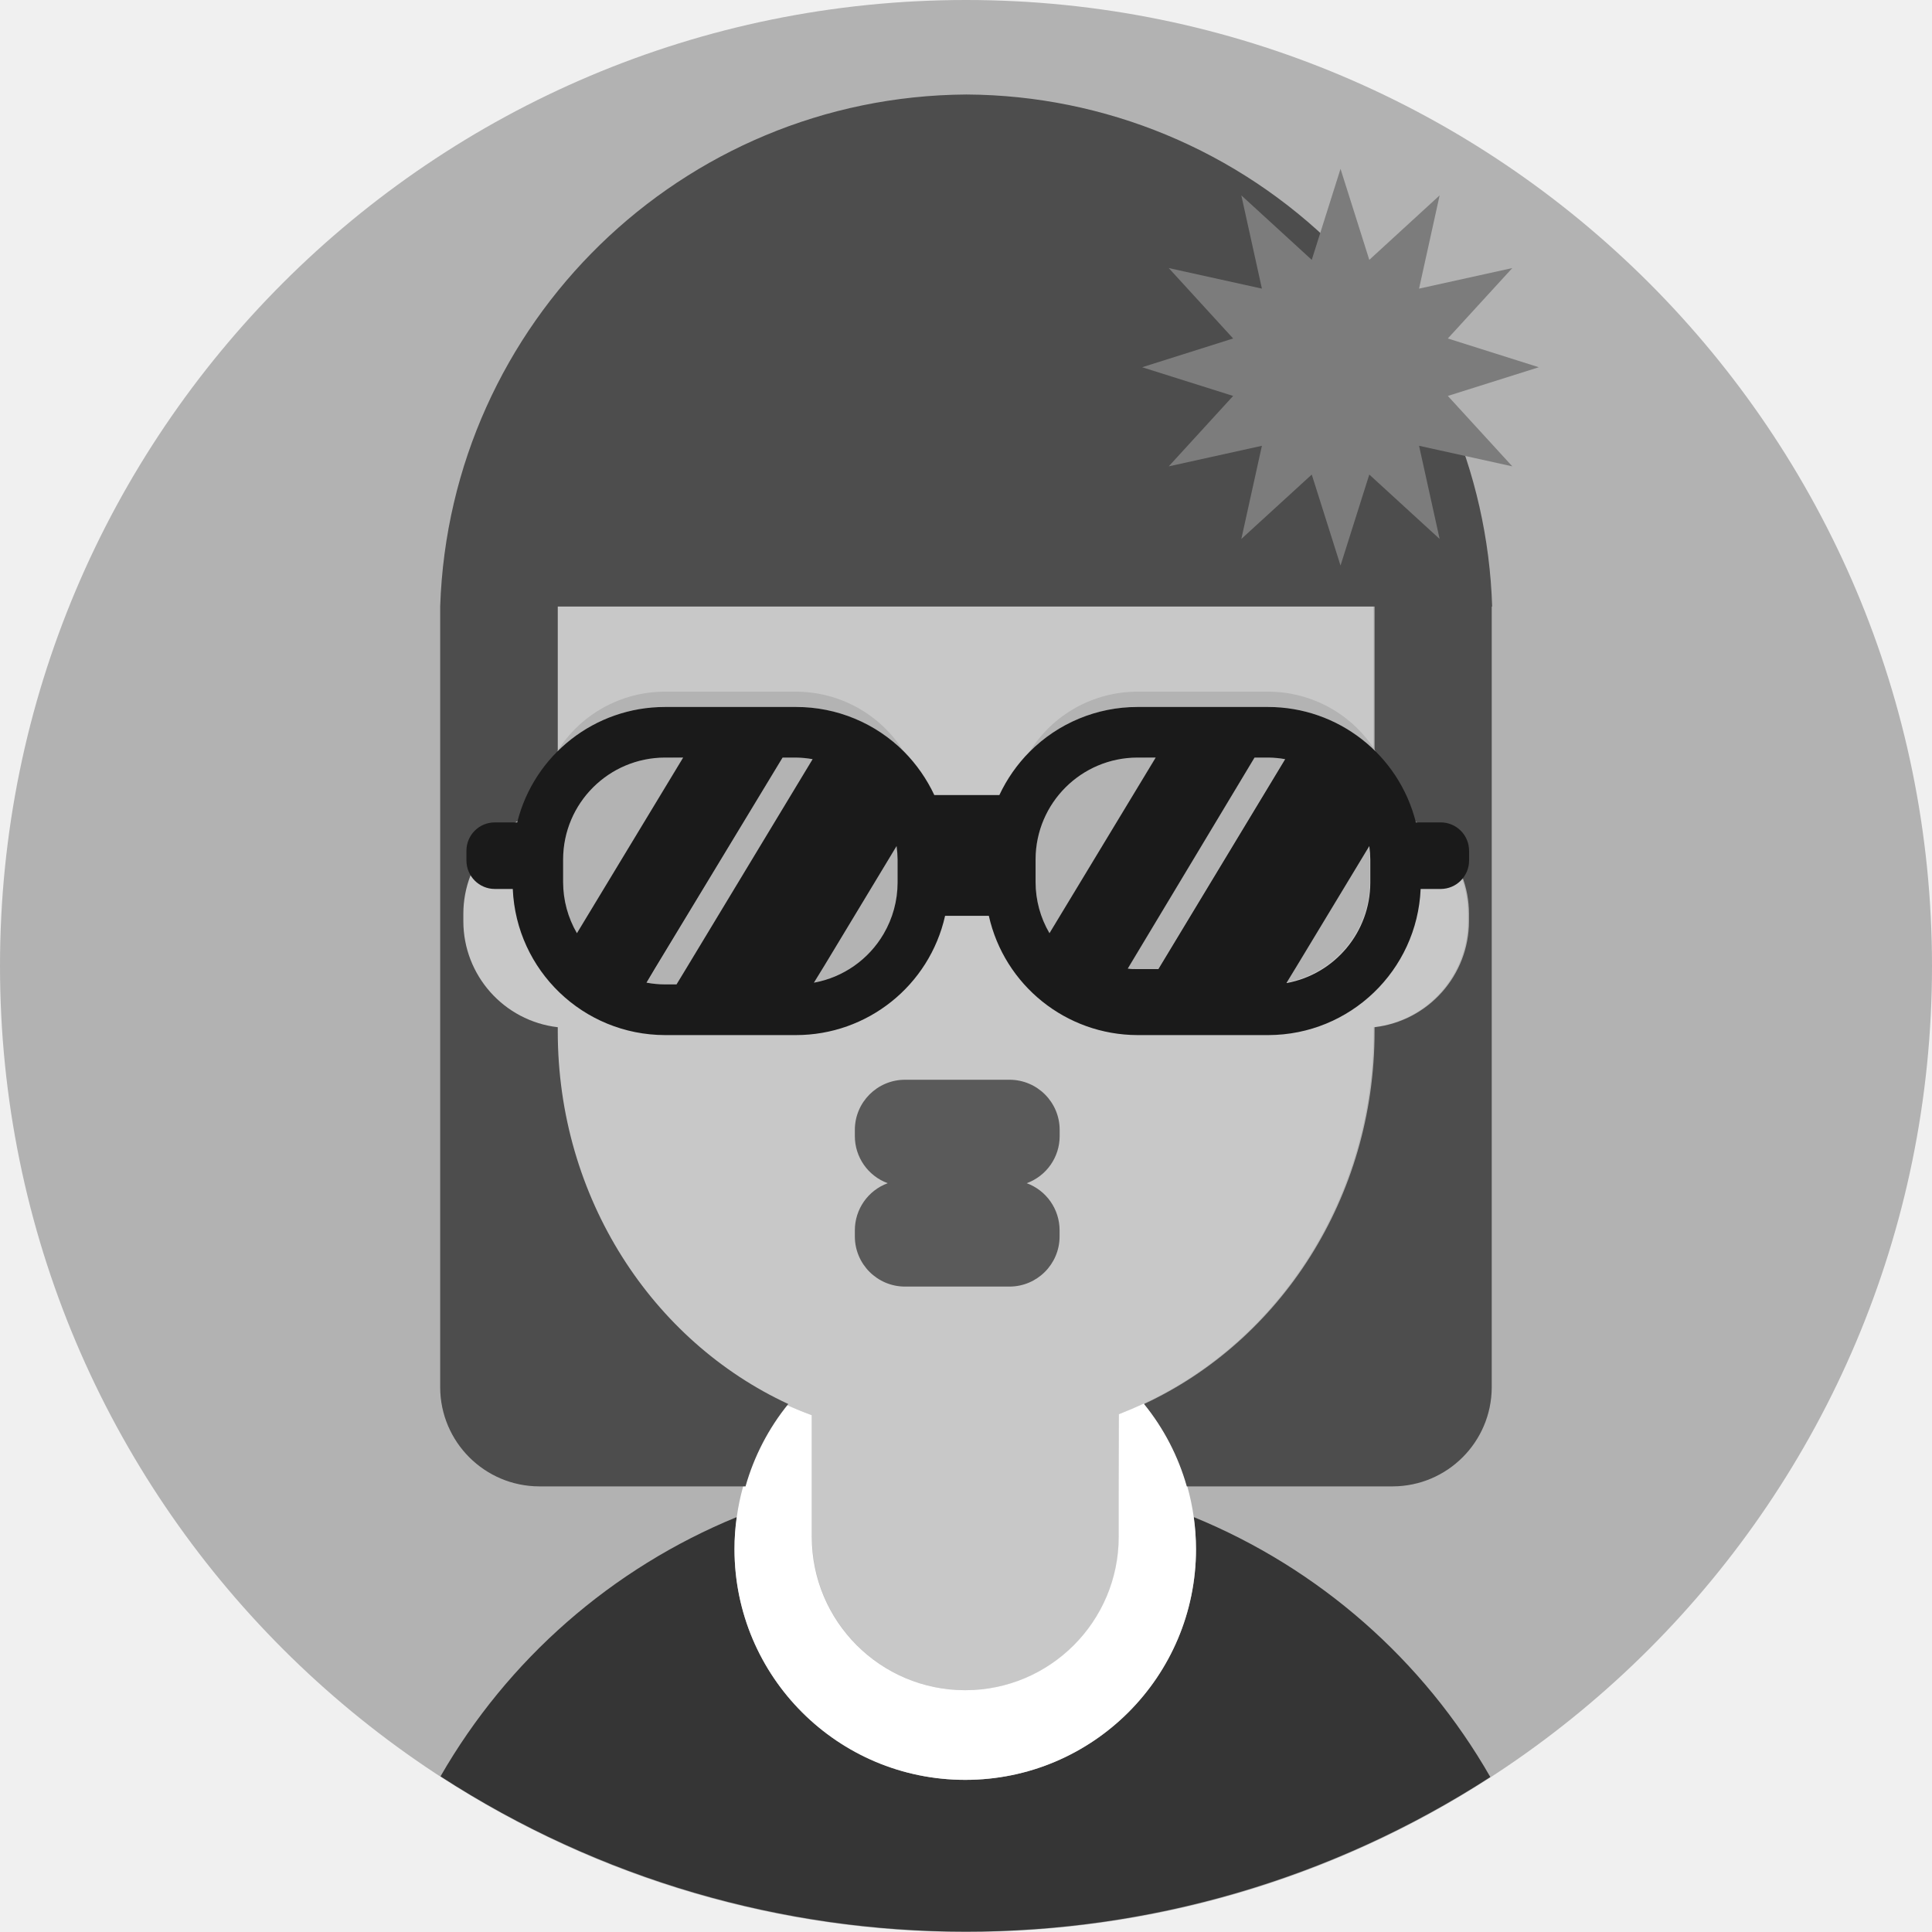
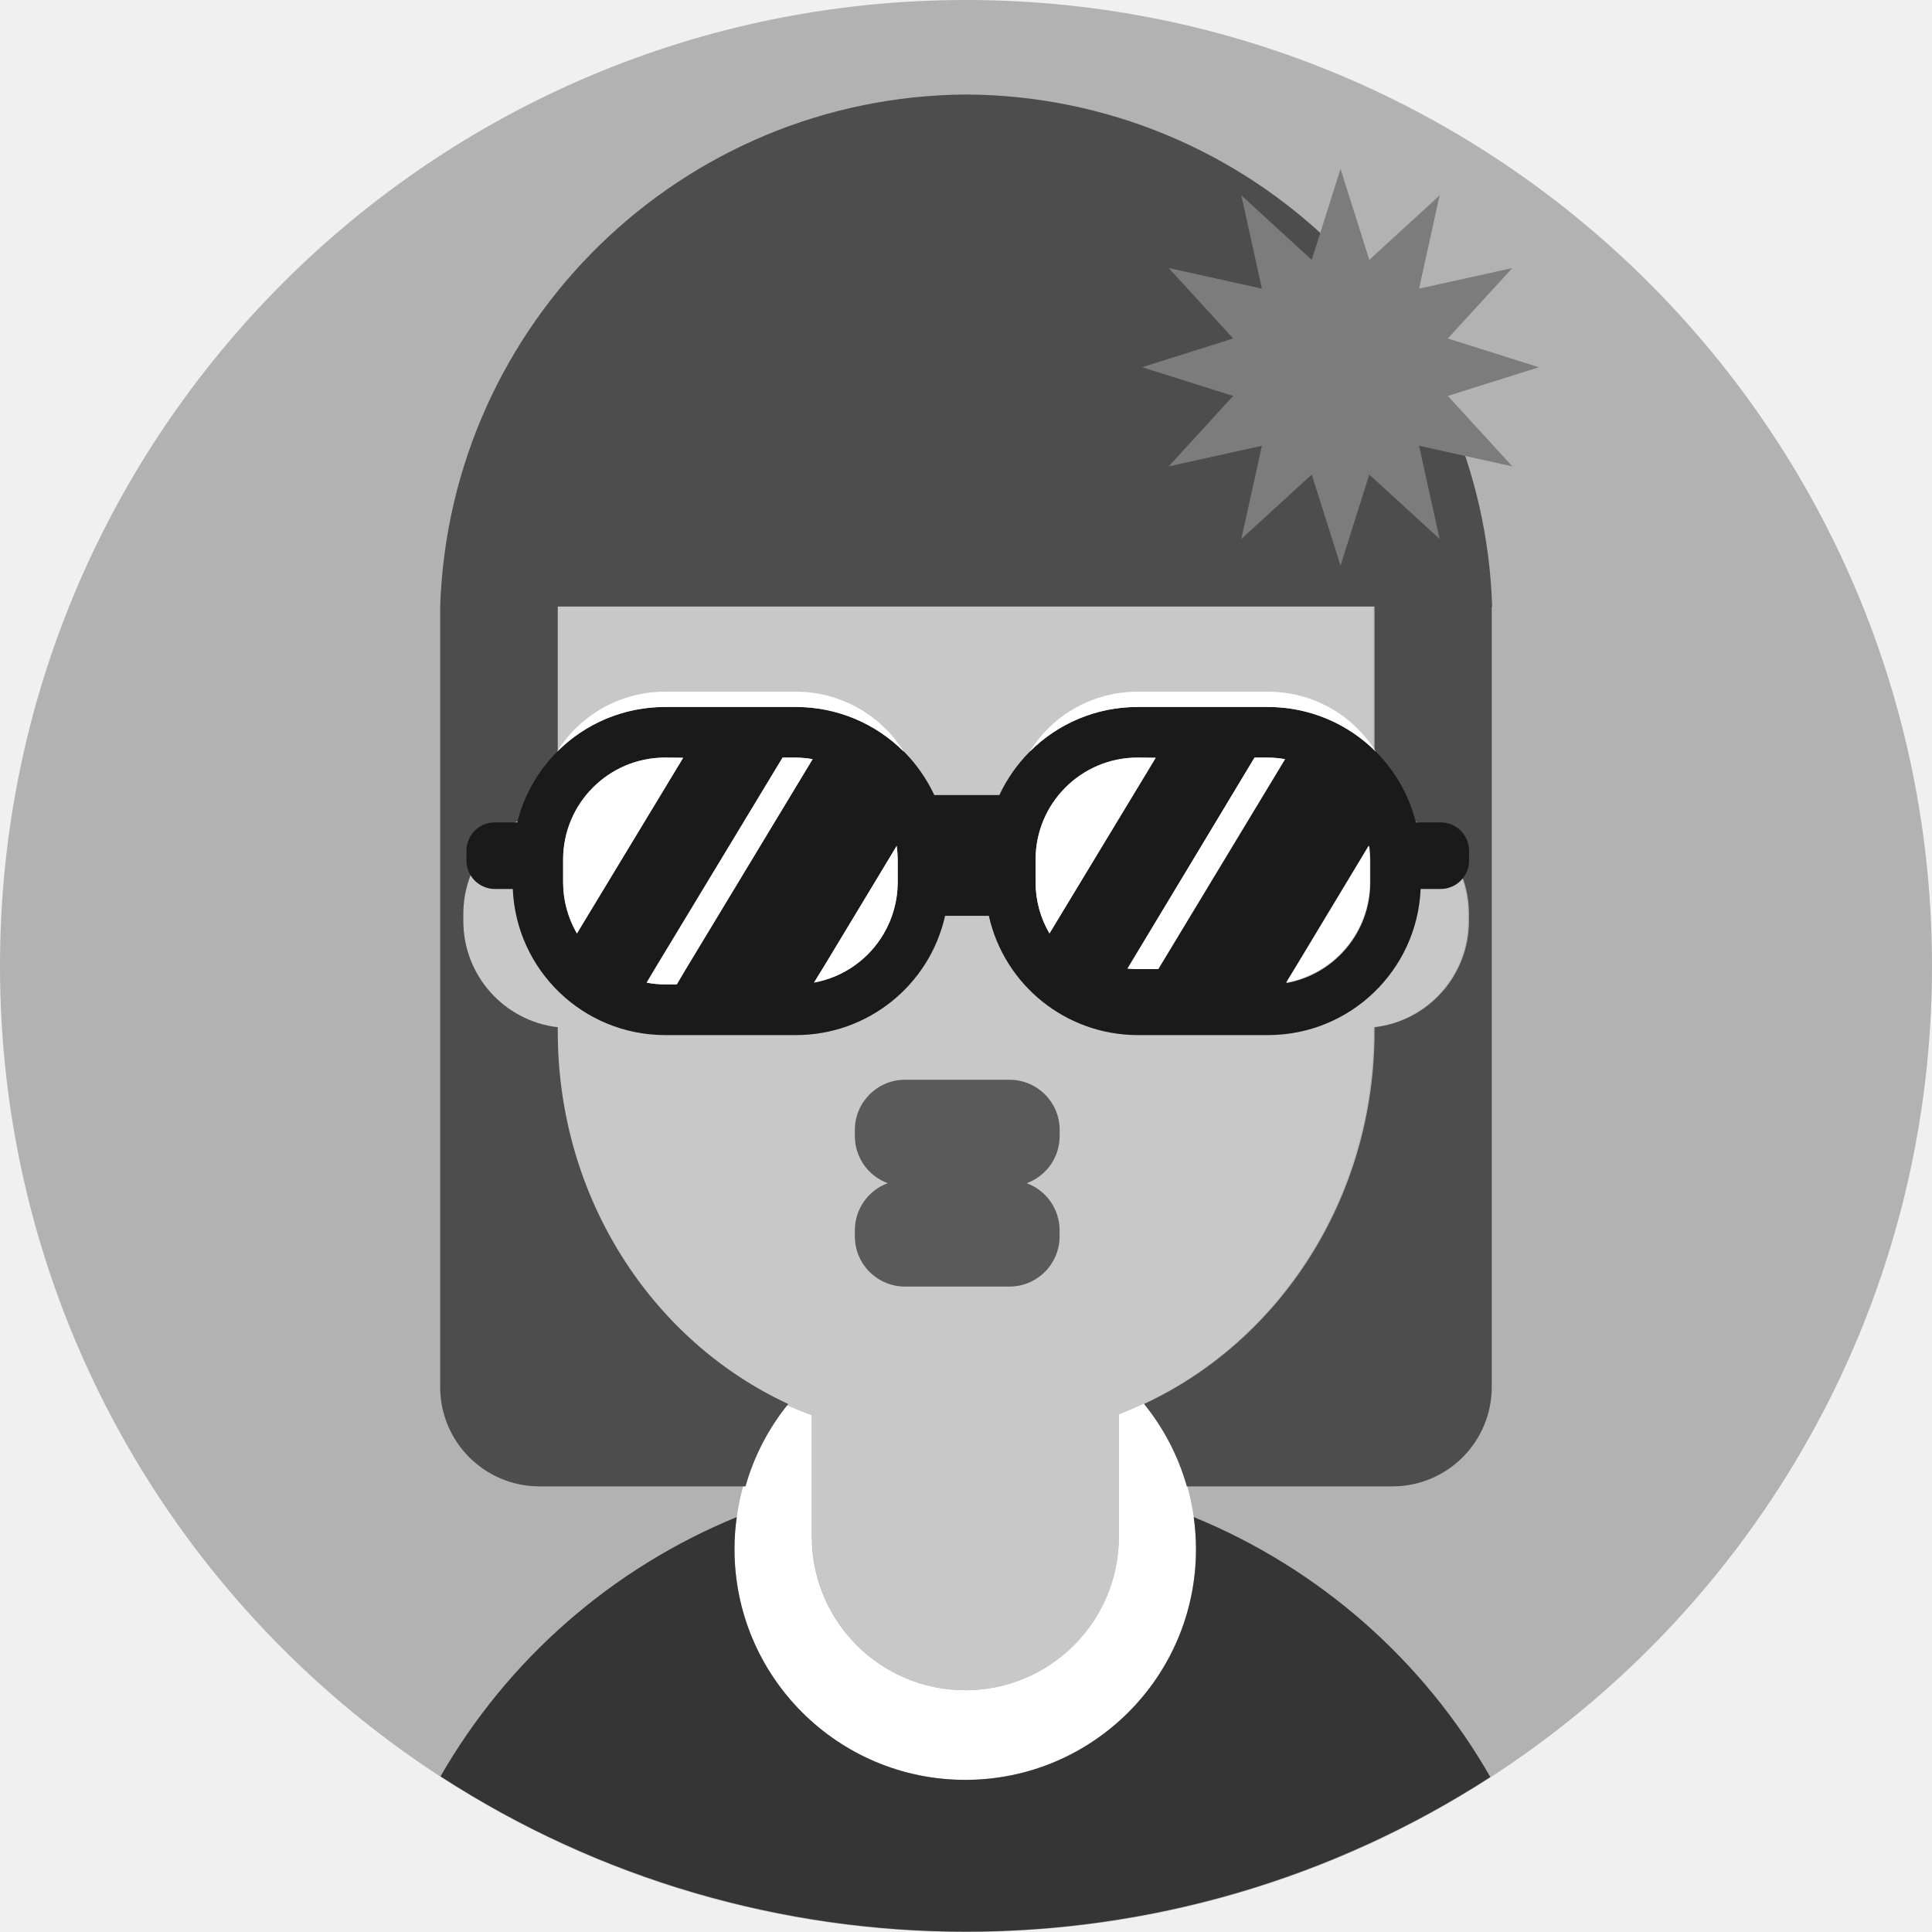
- <svg xmlns="http://www.w3.org/2000/svg" id="etapa_2_cc" data-name="etapa 2 cc" viewBox="0 0 231 231">
-   <defs>
-     <style>.cls-1{fill:#b2b2b2;fill-rule:evenodd;}.cls-2{fill:#c8c8c8;}.cls-3{fill:#353535;}.cls-4{fill:#fff;}.cls-5{fill:none;}.cls-6{fill:#5a5a5a;}.cls-7{fill:#4d4d4d;}.cls-8{fill:#b3b3b3;}.cls-9{fill:#1a1a1a;}.cls-10{fill:#7c7c7c;}</style>
+ <svg xmlns="http://www.w3.org/2000/svg" id="etapa_2_cc" data-name="etapa 2 cc" viewBox="0 0 231 231" version="1.1">
+   <defs id="defs4">
+     <style id="style2" />
  </defs>
-   <path class="cls-1" d="M115.5,0A115.5,115.5,0,1,1,0,115.5,115.5,115.5,0,0,1,115.5,0Z" />
-   <path class="cls-2" d="M164.22,96.62V73.87q0-2.13-.18-4.23c-2-24.86-21.78-44.39-45.86-44.39H112.3c-24.07,0-43.83,19.51-45.86,44.39q-.18,2.1-.18,4.23V96.62A12.74,12.74,0,0,0,55,109.29v.85a12.77,12.77,0,0,0,11.29,12.68v.52c0,19.94,11.39,37.09,27.67,44.58,1,.47,2.07.9,3.13,1.29v14.53a18.35,18.35,0,1,0,36.7,0V169.09c1-.39,2-.82,3-1.28,16.16-7.55,27.44-24.61,27.44-44.47v-.52a12.77,12.77,0,0,0,11.29-12.68v-.85A12.73,12.73,0,0,0,164.22,96.62Z" />
-   <path class="cls-3" d="M142.73,181.39a28.42,28.42,0,0,1,.27,3.83,27.59,27.59,0,0,1-55.18,0,26.87,26.87,0,0,1,.27-3.83,72.56,72.56,0,0,0-35.42,31,115.55,115.55,0,0,0,125.52.08A72.49,72.49,0,0,0,142.73,181.39Z" />
-   <path class="cls-4" d="M133.76,178.39v5.35a18.35,18.35,0,1,1-36.7,0V169.21c-1.06-.39-2.1-.82-3.13-1.29a27.4,27.4,0,0,0-5.84,13.47,26.87,26.87,0,0,0-.27,3.83,27.59,27.59,0,0,0,55.18,0,28.42,28.42,0,0,0-.27-3.83,27.36,27.36,0,0,0-5.95-13.58c-1,.46-2,.89-3,1.28Z" />
-   <path class="cls-5" d="M118.18,25.25H112.3c-24.07,0-43.83,19.51-45.86,44.39q-.18,2.1-.18,4.23V96.62A12.74,12.74,0,0,0,55,109.29v.85a12.77,12.77,0,0,0,11.29,12.68v.52c0,19.94,11.39,37.09,27.67,44.58,1,.47,2.07.9,3.13,1.29v14.53a18.35,18.35,0,1,0,36.7,0V169.09c1-.39,2-.82,3-1.28,16.16-7.55,27.44-24.61,27.44-44.47V73.87q0-2.13-.18-4.23C162,44.78,142.26,25.25,118.18,25.25Z" />
-   <path class="cls-5" d="M164.22,96.62v26.2a12.77,12.77,0,0,0,11.29-12.68v-.85A12.73,12.73,0,0,0,164.22,96.62Z" />
-   <path class="cls-6" d="M126.7,135.83v-.73a6,6,0,0,0-6-6H108.21a6,6,0,0,0-6,6v.73a6,6,0,0,0,3.93,5.64,6,6,0,0,0-3.93,5.63v.73a6,6,0,0,0,6,6h12.48a6,6,0,0,0,6-6v-.73a6,6,0,0,0-3.93-5.63A6,6,0,0,0,126.7,135.83Z" />
-   <path class="cls-7" d="M159.71,29.61A63.13,63.13,0,0,0,115.6,11.3h-.1A63.34,63.34,0,0,0,52.63,72.52h0v93.36a11.88,11.88,0,0,0,11.84,11.84H89.14a27.48,27.48,0,0,1,5.11-9.85C78,160.35,66.69,143.25,66.69,123.34v-.52A12.77,12.77,0,0,1,55.4,110.14v-.85A12.73,12.73,0,0,1,66.69,96.62V73.87q0-.68,0-1.35h97.66q0,.67,0,1.35V96.62a12.73,12.73,0,0,1,11.29,12.67v.85a12.77,12.77,0,0,1-11.29,12.68v.52c0,19.91-11.34,37-27.56,44.53a27.48,27.48,0,0,1,5.11,9.85h24.62a11.88,11.88,0,0,0,11.84-11.84V72.52h.05A63.17,63.17,0,0,0,159.71,29.61Z" />
-   <path class="cls-8" d="M95.16,84.53a18.2,18.2,0,0,1,12.91,5.36A15.2,15.2,0,0,0,95.16,82.7H79.51A15.18,15.18,0,0,0,66.6,89.89a18.18,18.18,0,0,1,12.91-5.36Z" />
-   <path class="cls-8" d="M79.51,90.58a12.2,12.2,0,0,0-12.18,12.18v2.76a12.16,12.16,0,0,0,1.65,6.1l12.7-21Z" />
-   <path class="cls-8" d="M93.57,90.58,78.34,115.81l-1,1.68a12.13,12.13,0,0,0,2.19.21h1.4L82,115.87l15.16-25.1a12.24,12.24,0,0,0-2-.19Z" />
-   <path class="cls-8" d="M105.12,104.62l-6.55,10.85-1.23,2a12.17,12.17,0,0,0,8.33-5.85,12.15,12.15,0,0,0,1.67-6.12v-2.76a12.35,12.35,0,0,0-.12-1.62Z" />
-   <path class="cls-8" d="M151.62,84.53a18.18,18.18,0,0,1,12.9,5.36,15.17,15.17,0,0,0-12.9-7.19H136a15.17,15.17,0,0,0-12.9,7.19A18.18,18.18,0,0,1,136,84.53Z" />
-   <path class="cls-8" d="M155,115.47l-1.22,2a12.22,12.22,0,0,0,10-12v-2.76a12.35,12.35,0,0,0-.12-1.62Z" />
-   <path class="cls-8" d="M136,90.58a12.2,12.2,0,0,0-12.18,12.18v2.76a12.07,12.07,0,0,0,1.66,6.1l12.7-21Z" />
-   <path class="cls-8" d="M150,90.58,134.8,115.81c.38,0,.77.06,1.16.06h2.51l15.16-25.1a12,12,0,0,0-2-.19Z" />
-   <path class="cls-9" d="M172.22,98.33h-2.93a18.22,18.22,0,0,0-17.67-13.8H136a18.18,18.18,0,0,0-12.9,5.36,18.5,18.5,0,0,0-3.61,5.17h-7.78a18.68,18.68,0,0,0-3.6-5.17,18.2,18.2,0,0,0-12.91-5.36H79.51a18.2,18.2,0,0,0-17.67,13.8H59.16a3.39,3.39,0,0,0-3.39,3.39v1.17a3.4,3.4,0,0,0,3.39,3.4h2.15a18.25,18.25,0,0,0,18.2,17.47H95.16A18.27,18.27,0,0,0,113,109.5h5.23A18.26,18.26,0,0,0,136,123.76h15.66a18.26,18.26,0,0,0,18.2-17.47h2.4a3.4,3.4,0,0,0,3.39-3.4v-1.17A3.39,3.39,0,0,0,172.22,98.33ZM67.33,102.76A12.2,12.2,0,0,1,79.51,90.58h2.17l-12.7,21a12.16,12.16,0,0,1-1.65-6.1ZM82,115.87l-1.11,1.83h-1.4a12.13,12.13,0,0,1-2.19-.21l1-1.68L93.57,90.58h1.59a12.24,12.24,0,0,1,2,.19Zm15.32,1.62,1.23-2,6.55-10.85,2.1-3.48a12.35,12.35,0,0,1,.12,1.62v2.76a12.15,12.15,0,0,1-1.67,6.12A12.17,12.17,0,0,1,97.34,117.49ZM136,90.58h2.18l-12.7,21a12.07,12.07,0,0,1-1.66-6.1v-2.76A12.2,12.2,0,0,1,136,90.58Zm15.66,0a12,12,0,0,1,2,.19l-15.16,25.1H136c-.39,0-.78,0-1.16-.06L150,90.58Zm2.18,26.91,1.22-2,8.66-14.33a12.35,12.35,0,0,1,.12,1.62v2.76a12.22,12.22,0,0,1-10,12Z" />
-   <polygon class="cls-10" points="160.28 20.19 163.72 31.07 172.13 23.36 169.67 34.51 180.82 32.05 173.11 40.47 183.99 43.91 173.11 47.34 180.82 55.76 169.67 53.3 172.13 64.44 163.72 56.74 160.28 67.62 156.84 56.74 148.42 64.44 150.88 53.3 139.74 55.76 147.44 47.34 136.56 43.91 147.44 40.47 139.74 32.05 150.88 34.51 148.42 23.36 156.84 31.07 160.28 20.19" />
+   <path d="M115.5 0A115.5 115.5 0 1 1 0 115.5 115.5 115.5 0 0 1 115.5 0Z" id="path6" style="fill:#b2b2b2;fill-rule:evenodd" />
+   <path class="clothes" d="M133.76 178.39v5.35a18.35 18.35 0 1 1-36.7 0v-14.53c-1.06-.39-2.1-.82-3.13-1.29a27.4 27.4 0 0 0-5.84 13.47 26.87 26.87 0 0 0-.27 3.83 27.59 27.59 0 0 0 55.18 0 28.42 28.42 0 0 0-.27-3.83 27.36 27.36 0 0 0-5.95-13.58c-1 .46-2 .89-3 1.28Z" id="path12" style="fill:#fff;fill-opacity:1" />
+   <path class="clothes" d="M142.73 181.39a28.42 28.42 0 0 1 .27 3.83 27.59 27.59 0 0 1-55.18 0 26.87 26.87 0 0 1 .27-3.83 72.56 72.56 0 0 0-35.42 31 115.55 115.55 0 0 0 125.52.08 72.49 72.49 0 0 0-35.46-31.08Z" id="path10" style="fill:#353535;fill-opacity:1" />
+   <path class="head" d="M164.22 96.62V73.87q0-2.13-.18-4.23c-2-24.86-21.78-44.39-45.86-44.39h-5.88c-24.07 0-43.83 19.51-45.86 44.39q-.18 2.1-.18 4.23v22.75A12.74 12.74 0 0 0 55 109.29v.85a12.77 12.77 0 0 0 11.29 12.68v.52c0 19.94 11.39 37.09 27.67 44.58 1 .47 2.07.9 3.13 1.29v14.53a18.35 18.35 0 1 0 36.7 0v-14.65c1-.39 2-.82 3-1.28 16.16-7.55 27.44-24.61 27.44-44.47v-.52a12.77 12.77 0 0 0 11.29-12.68v-.85a12.73 12.73 0 0 0-11.3-12.67Z" id="path8" style="fill:#c8c8c8;fill-opacity:1" />
+   <path class="top" d="M159.71 29.61A63.13 63.13 0 0 0 115.6 11.3h-.1a63.34 63.34 0 0 0-62.87 61.22v93.36a11.88 11.88 0 0 0 11.84 11.84h24.67a27.48 27.48 0 0 1 5.11-9.85c-16.25-7.52-27.56-24.62-27.56-44.53v-.52a12.77 12.77 0 0 1-11.29-12.68v-.85a12.73 12.73 0 0 1 11.29-12.67v-24.1h97.66v24.1a12.73 12.73 0 0 1 11.29 12.67v.85a12.77 12.77 0 0 1-11.29 12.68v.52c0 19.91-11.34 37-27.56 44.53a27.48 27.48 0 0 1 5.11 9.85h24.62a11.88 11.88 0 0 0 11.84-11.84V72.52h.05a63.17 63.17 0 0 0-18.7-42.91Z" id="path20" style="fill:#4d4d4d;fill-opacity:1" />
+   <path class="top" id="polygon40" style="fill:#7c7c7c;fill-opacity:1" d="m160.28 20.19 3.44 10.88 8.41-7.71-2.46 11.15 11.15-2.46-7.71 8.42 10.88 3.44-10.88 3.43 7.71 8.42-11.15-2.46 2.46 11.14-8.41-7.7-3.44 10.88-3.44-10.88-8.42 7.7 2.46-11.14-11.14 2.46 7.7-8.42-10.88-3.43 10.88-3.44-7.7-8.42 11.14 2.46-2.46-11.15 8.42 7.71 3.44-10.88z" />
+   <path class="mouth" d="M126.7 135.83v-.73a6 6 0 0 0-6-6h-12.49a6 6 0 0 0-6 6v.73a6 6 0 0 0 3.93 5.64 6 6 0 0 0-3.93 5.63v.73a6 6 0 0 0 6 6h12.48a6 6 0 0 0 6-6v-.73a6 6 0 0 0-3.93-5.63 6 6 0 0 0 3.94-5.64Z" id="path18" style="fill:#5a5a5a;fill-opacity:1" />
+   <path class="eyes" d="M172.22 98.33h-2.93a18.22 18.22 0 0 0-17.67-13.8H136a18.18 18.18 0 0 0-12.9 5.36 18.5 18.5 0 0 0-3.61 5.17h-7.78a18.68 18.68 0 0 0-3.6-5.17 18.2 18.2 0 0 0-12.91-5.36H79.51a18.2 18.2 0 0 0-17.67 13.8h-2.68a3.39 3.39 0 0 0-3.39 3.39v1.17a3.4 3.4 0 0 0 3.39 3.4h2.15a18.25 18.25 0 0 0 18.2 17.47h15.65A18.27 18.27 0 0 0 113 109.5h5.23A18.26 18.26 0 0 0 136 123.76h15.66a18.26 18.26 0 0 0 18.2-17.47h2.4a3.4 3.4 0 0 0 3.39-3.4v-1.17a3.39 3.39 0 0 0-3.43-3.39zm-104.89 4.43a12.2 12.2 0 0 1 12.18-12.18h2.17l-12.7 21a12.16 12.16 0 0 1-1.65-6.1zM82 115.87l-1.11 1.83h-1.4a12.13 12.13 0 0 1-2.19-.21l1-1.68 15.27-25.23h1.59a12.24 12.24 0 0 1 2 .19zm15.32 1.62 1.23-2 6.55-10.85 2.1-3.48a12.35 12.35 0 0 1 .12 1.62v2.76a12.15 12.15 0 0 1-1.67 6.12 12.17 12.17 0 0 1-8.31 5.83zM136 90.58h2.18l-12.7 21a12.07 12.07 0 0 1-1.66-6.1v-2.76A12.2 12.2 0 0 1 136 90.58Zm15.66 0a12 12 0 0 1 2 .19l-15.16 25.1H136c-.39 0-.78 0-1.16-.06L150 90.58Zm2.18 26.91 1.22-2 8.66-14.33a12.35 12.35 0 0 1 .12 1.62v2.76a12.22 12.22 0 0 1-10 12z" id="path32-3" style="fill:#1a1a1a;fill-opacity:1" />
+   <path class="eyes" d="M95.16 84.53a18.2 18.2 0 0 1 12.91 5.36 15.2 15.2 0 0 0-12.91-7.19H79.51a15.18 15.18 0 0 0-12.91 7.19 18.18 18.18 0 0 1 12.91-5.36Z" id="path16-3" style="fill:#fff;fill-opacity:1" />
+   <path class="eyes" d="M79.51 90.58a12.2 12.2 0 0 0-12.18 12.18v2.76a12.16 12.16 0 0 0 1.65 6.1l12.7-21z" id="path18-6" style="fill:#fff;fill-opacity:1" />
+   <path class="eyes" d="m93.57 90.58-15.23 25.23-1 1.68a12.13 12.13 0 0 0 2.19.21h1.4l1.07-1.83 15.16-25.1a12.24 12.24 0 0 0-2-.19z" id="path20-7" style="fill:#fff;fill-opacity:1" />
+   <path class="eyes" d="m105.12 104.62-6.55 10.85-1.23 2a12.17 12.17 0 0 0 8.33-5.85 12.15 12.15 0 0 0 1.67-6.12v-2.76a12.35 12.35 0 0 0-.12-1.62z" id="path22-5" style="fill:#fff;fill-opacity:1" />
+   <path class="eyes" d="M151.62 84.53a18.18 18.18 0 0 1 12.9 5.36 15.17 15.17 0 0 0-12.9-7.19H136a15.17 15.17 0 0 0-12.9 7.19 18.18 18.18 0 0 1 12.9-5.36z" id="path24-3" style="fill:#fff;fill-opacity:1" />
+   <path class="eyes" d="m155 115.47-1.22 2a12.22 12.22 0 0 0 10-12v-2.76a12.35 12.35 0 0 0-.12-1.62z" id="path26-5" style="fill:#fff;fill-opacity:1" />
+   <path class="eyes" d="M136 90.58a12.2 12.2 0 0 0-12.18 12.18v2.76a12.07 12.07 0 0 0 1.66 6.1l12.7-21z" id="path28-6" style="fill:#fff;fill-opacity:1" />
+   <path class="eyes" d="m150 90.58-15.2 25.23c.38 0 .77.06 1.16.06h2.51l15.16-25.1a12 12 0 0 0-2-.19z" id="path30-2" style="fill:#fff;fill-opacity:1" />
</svg>
